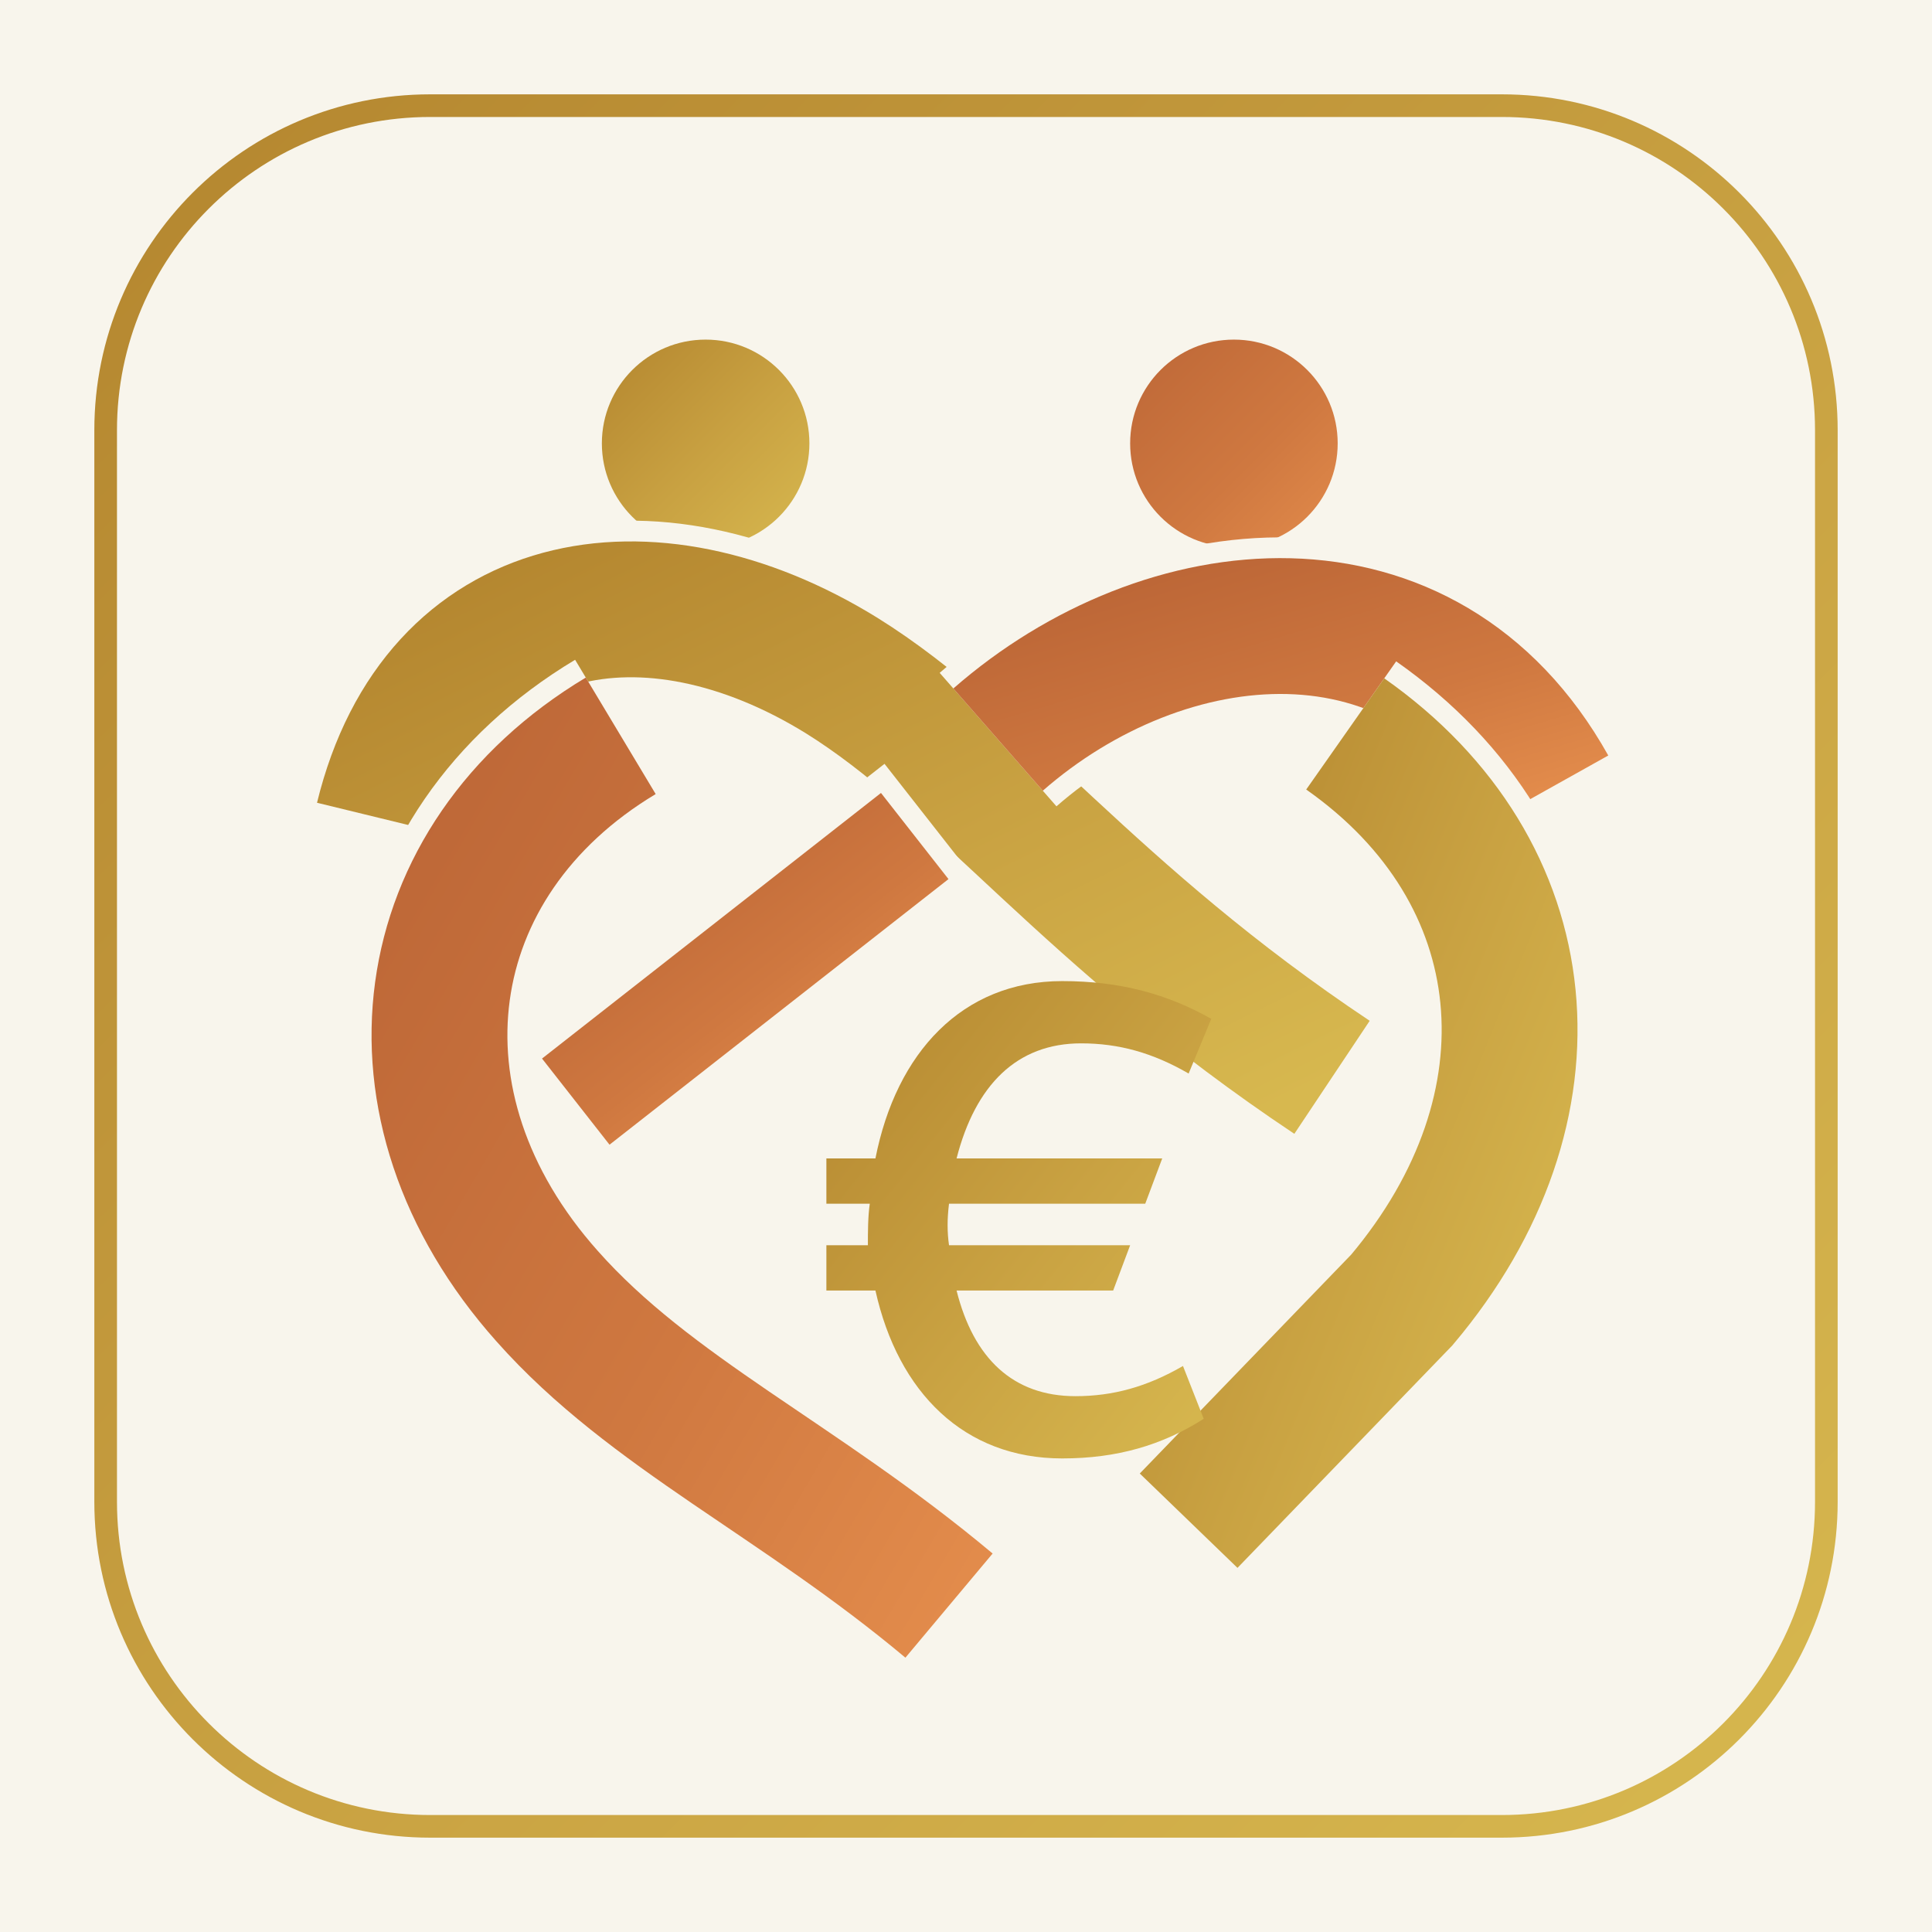
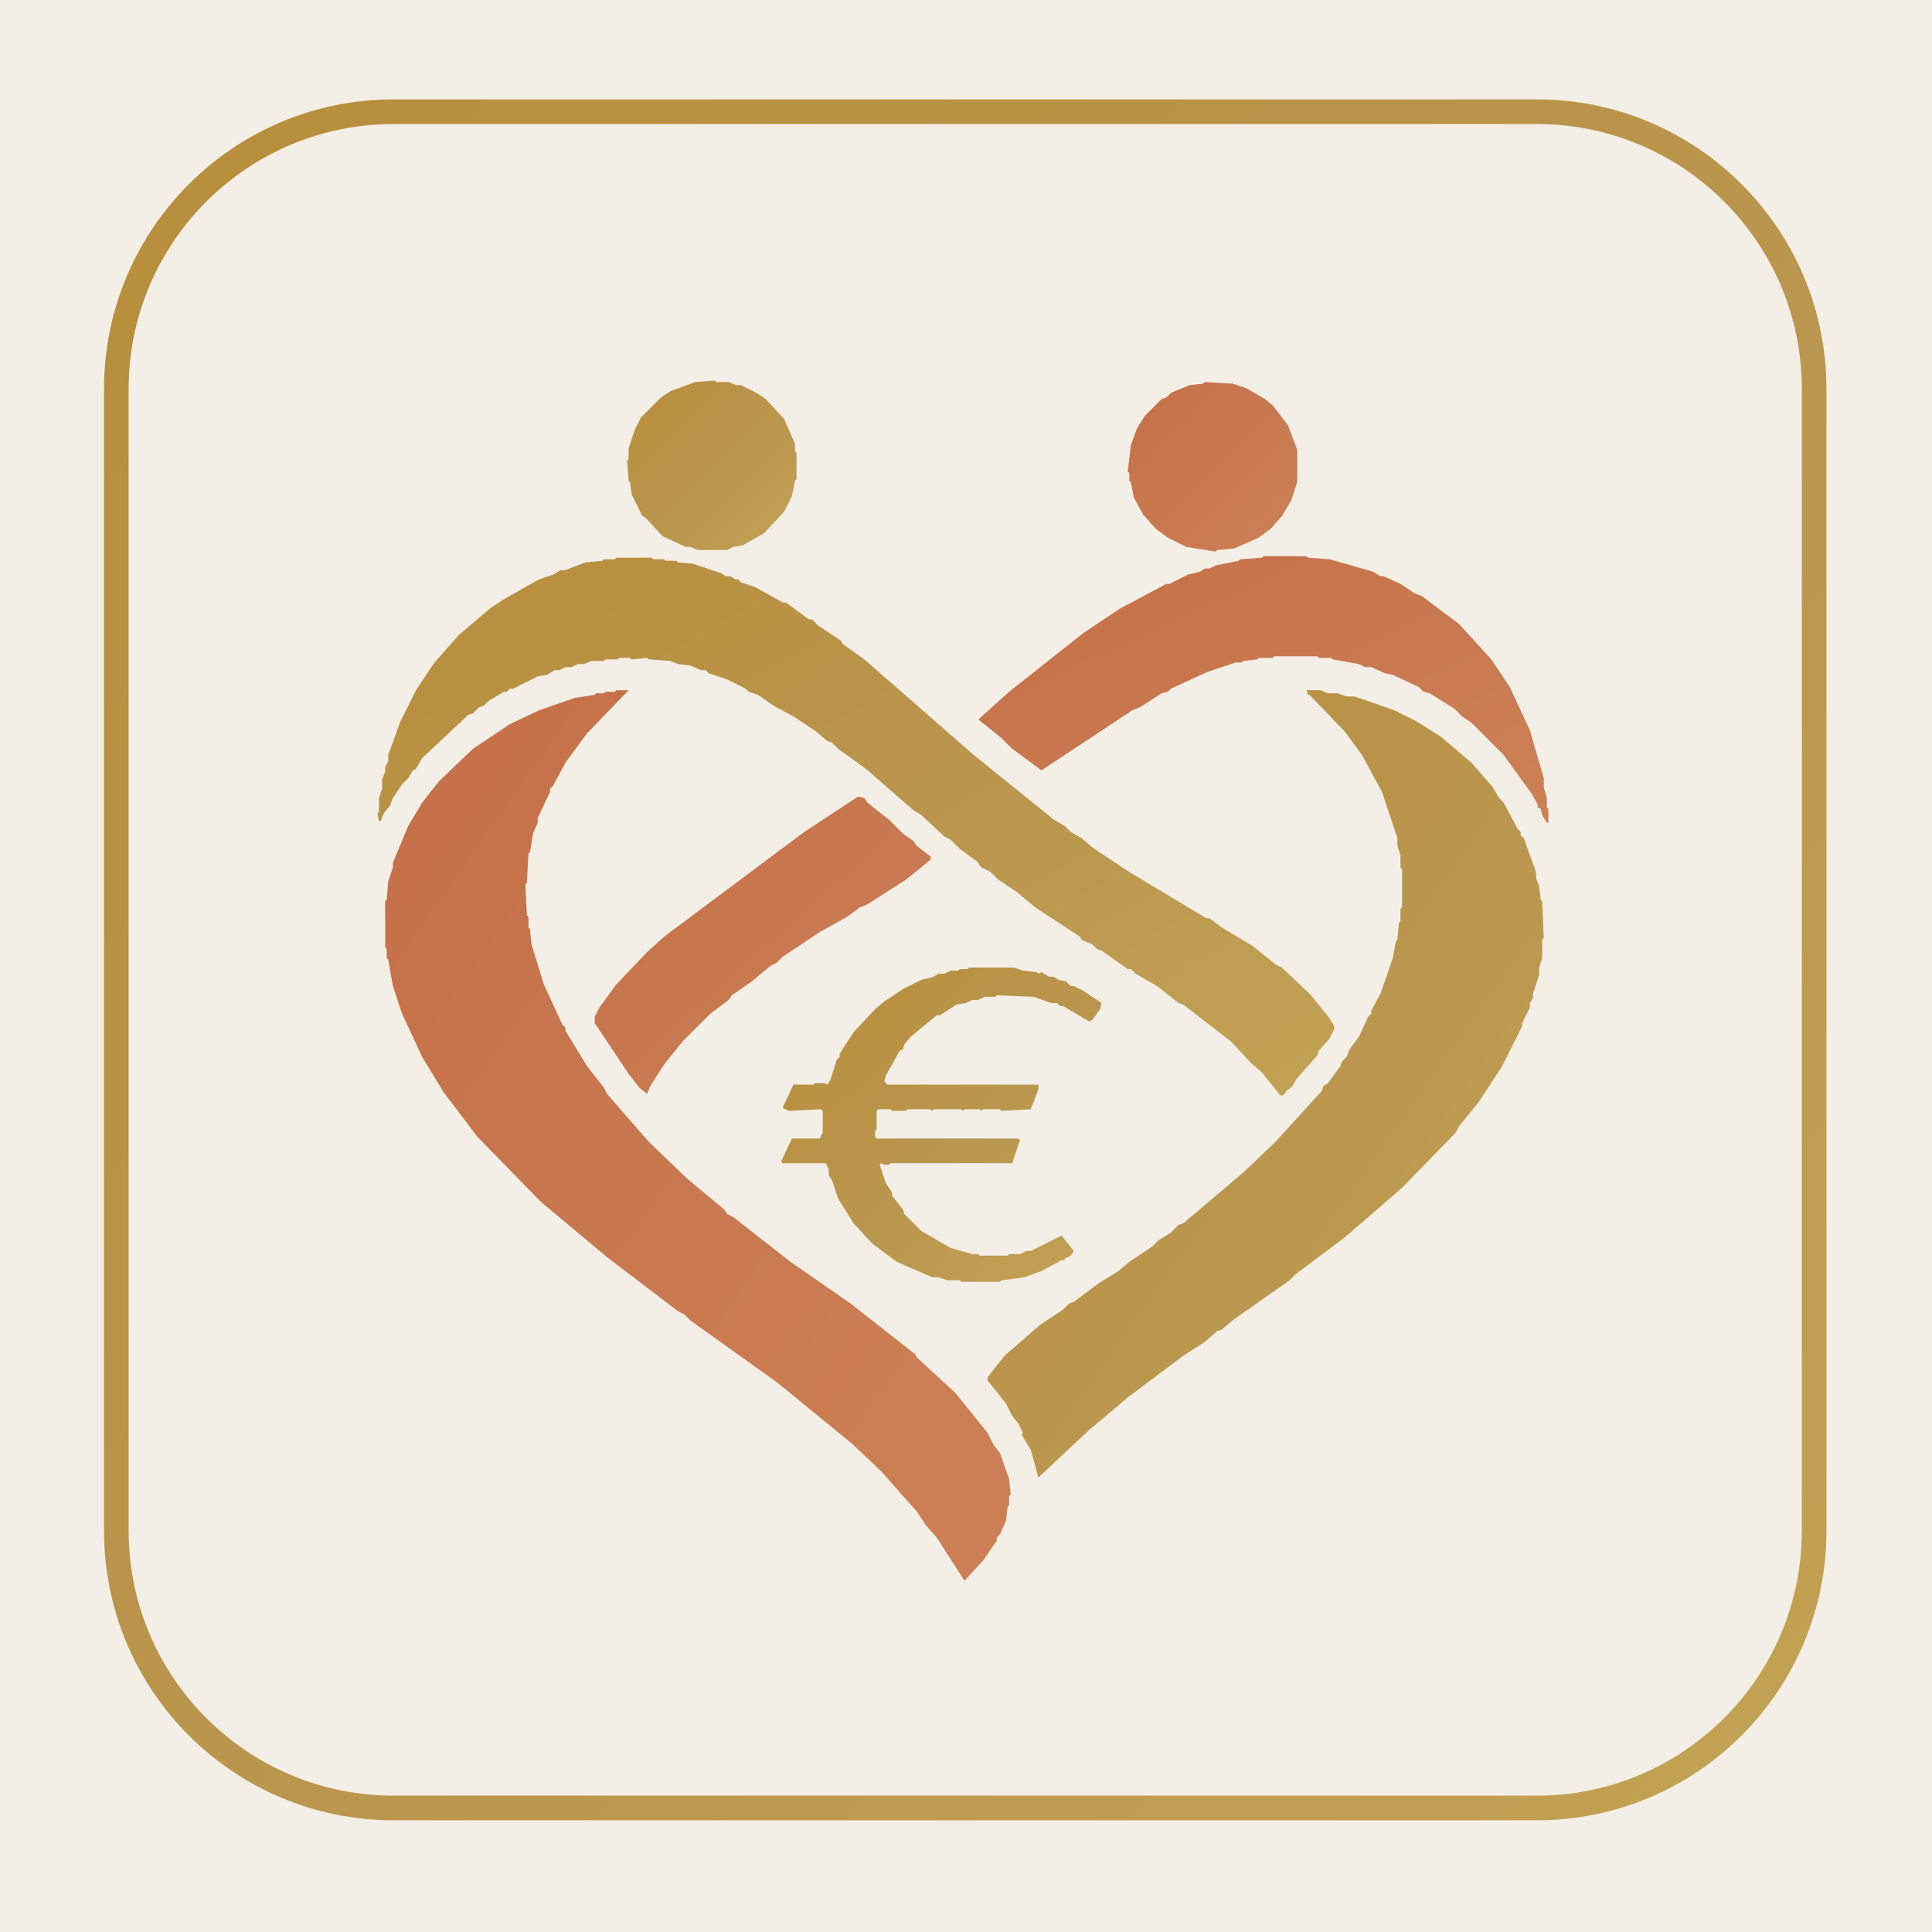
- <svg xmlns="http://www.w3.org/2000/svg" viewBox="0 0 1024 1024">
+ <svg xmlns="http://www.w3.org/2000/svg" viewBox="0 0 1254 1254">
  <defs>
    <linearGradient id="gold" x1="0" y1="0" x2="1" y2="1">
-       <stop offset="0" stop-color="#b4862f" />
-       <stop offset=".55" stop-color="#c9a242" />
-       <stop offset="1" stop-color="#d7b84f" />
+       <stop offset="0" stop-color="#b88e3b" />
+       <stop offset=".55" stop-color="#ba964e" />
+       <stop offset="1" stop-color="#c2a253" />
    </linearGradient>
    <linearGradient id="orange" x1="0" y1="0" x2="1" y2="1">
-       <stop offset="0" stop-color="#bd6737" />
-       <stop offset=".58" stop-color="#cf7840" />
-       <stop offset="1" stop-color="#e28b4b" />
+       <stop offset="0" stop-color="#c56f47" />
+       <stop offset=".58" stop-color="#c97a50" />
+       <stop offset="1" stop-color="#cd8055" />
    </linearGradient>
  </defs>
-   <rect width="1024" height="1024" fill="#f8f5ec" />
-   <rect x="56" y="56" width="912" height="912" rx="172" fill="none" stroke="url(#gold)" stroke-width="12" />
-   <circle cx="374" cy="235" r="55" fill="url(#gold)" />
-   <circle cx="654" cy="235" r="55" fill="url(#orange)" />
-   <path d="M203 434 C232 315 344 295 446 358 C520 404 577 485 706 571" fill="none" stroke="#f8f5ec" stroke-width="94" stroke-linecap="butt" />
-   <path d="M203 434 C232 315 344 295 446 358 C520 404 577 485 706 571" fill="none" stroke="url(#gold)" stroke-width="72" stroke-linecap="butt" />
-   <path d="M529 392 C617 315 755 300 821 418" fill="none" stroke="#f8f5ec" stroke-width="94" stroke-linecap="butt" />
-   <path d="M529 392 C617 315 755 300 821 418" fill="none" stroke="url(#orange)" stroke-width="72" stroke-linecap="butt" />
-   <path d="M713 389 C817 462 829 587 743 689 L630 806" fill="none" stroke="#f8f5ec" stroke-width="94" stroke-linecap="butt" />
-   <path d="M713 389 C817 462 829 587 743 689 L630 806" fill="none" stroke="url(#gold)" stroke-width="72" stroke-linecap="butt" />
-   <path d="M329 390 C219 456 200 586 290 687 C345 749 423 784 503 851" fill="none" stroke="#f8f5ec" stroke-width="94" stroke-linecap="butt" />
-   <path d="M329 390 C219 456 200 586 290 687 C345 749 423 784 503 851" fill="none" stroke="url(#orange)" stroke-width="72" stroke-linecap="butt" />
-   <path d="M328 566 L462 461" fill="none" stroke="#f8f5ec" stroke-width="80" stroke-linecap="square" />
-   <path d="M328 566 L462 461" fill="none" stroke="url(#orange)" stroke-width="58" stroke-linecap="square" />
-   <g fill="url(#gold)">
-     <path d="M563 520 C510 520 475 558 464 614 H438 V638 H461 C460 645 460 653 460 660 H438 V684 H464 C476 738 511 773 563 773 C592 773 616 766 638 752 L627 724 C608 735 590 740 570 740 C537 740 516 720 507 684 H590 L599 660 H503 C502 653 502 646 503 638 H607 L616 614 H507 C517 575 539 553 573 553 C593 553 611 558 630 569 L642 540 C619 527 594 520 563 520 Z" />
-   </g>
+   <rect width="1254" height="1254" fill="#f3efe7" />
+   <rect x="75.5" y="72.5" width="1102" height="1101" rx="180" fill="none" stroke="url(#gold)" stroke-width="16" />
+   <path d="M905,461 879,452 874,452 868,450 862,450 857,448 848,448 849,451 850,451 873,475 884,490 897,514 907,544 907,549 909,555 909,563 910,564 910,589 909,590 909,598 908,599 907,610 906,611 904,622 896,645 890,656 890,658 888,660 882,673 876,681 874,686 871,689 870,692 862,703 859,705 858,708 828,741 807,761 768,794 765,795 760,800 752,805 748,809 733,819 726,825 713,833 697,845 694,846 690,850 675,860 652,880 641,894 641,896 653,911 657,919 661,924 664,930 663,931 669,941 674,959 706,929 732,907 768,880 782,871 790,864 793,863 800,857 837,831 841,827 873,803 910,771 945,735 947,731 960,715 975,692 988,666 988,664 993,654 993,651 995,648 995,645 999,633 999,628 1001,622 1001,610 1002,609 1001,585 1000,584 999,575 997,570 997,566 989,544 987,542 987,540 985,538 976,521 973,518 969,511 955,495 935,478 919,468Z" fill="url(#gold)" />
+   <path d="M252,490 252,494 250,498 250,501 248,506 248,512 246,518 246,527 245,528 246,533 247,533 249,528 253,523 255,518 261,509 265,505 268,500 270,499 274,492 304,464 307,463 311,459 314,458 317,455 327,449 329,449 331,447 333,447 349,439 355,438 360,435 363,435 367,433 371,433 375,431 379,431 384,429 392,429 393,428 401,428 402,427 409,427 410,428 420,427 421,428 435,429 440,431 448,432 455,435 458,435 460,437 472,441 484,447 486,449 492,451 502,458 515,465 530,475 537,481 540,482 544,486 562,499 593,526 598,529 613,543 617,545 623,551 634,559 637,563 643,566 648,571 660,579 672,589 701,608 702,610 709,613 712,616 715,617 732,629 734,629 737,632 751,640 765,651 768,652 799,676 812,690 819,696 831,711 833,711 835,708 839,705 841,701 855,685 856,682 863,674 866,668 866,666 863,661 851,646 832,628 828,626 813,614 793,602 785,596 783,596 733,566 709,550 702,544 695,540 691,536 684,532 632,490 561,428 547,418 546,416 531,406 527,402 525,402 510,391 508,391 490,381 481,378 479,376 477,376 474,374 471,374 468,372 450,366 440,365 439,364 432,364 431,363 424,363 423,362 400,362 399,363 392,363 391,364 380,365 367,370 364,370 359,373 350,376 327,389 318,395 298,412 282,430 270,448 260,468Z" fill="url(#gold)" />
+   <path d="M629,628 628,629 623,629 622,630 617,630 613,632 609,632 606,634 598,636 586,642 574,650 568,655 554,670 545,684 545,686 543,688 539,701 537,704 535,703 529,703 528,704 515,704 508,719 512,721 533,720 534,721 534,735 532,739 514,739 507,754 508,755 536,755 538,759 538,763 540,766 544,778 554,794 566,807 582,819 605,829 609,829 615,831 623,831 624,832 649,832 650,831 665,829 676,825 689,818 691,818 691,817 695,815 697,812 689,802 669,812 666,812 662,814 655,814 654,815 636,815 635,814 631,814 617,810 598,799 587,788 586,785 579,776 579,774 575,768 571,756 572,755 574,756 577,756 578,755 657,755 662,740 661,739 569,739 568,738 568,734 569,733 569,721 570,720 578,720 579,721 588,721 589,720 604,720 605,721 606,720 624,720 625,721 626,720 636,720 637,721 638,720 649,720 650,721 669,720 674,707 674,704 576,704 574,702 575,698 584,682 586,681 587,678 591,673 608,659 610,659 621,652 627,651 631,649 635,649 639,647 646,647 647,646 671,647 682,651 686,651 688,653 690,653 707,663 709,662 714,655 715,651 703,643 697,640 695,640 692,637 687,636 684,634 681,634 676,631 674,632 673,631 664,630 658,628Z" fill="url(#gold)" />
+   <path d="M451,248 435,254 429,258 416,271 412,279 408,291 408,298 407,299 408,312 409,313 410,321 417,335 419,336 430,348 445,355 448,355 453,357 472,357 476,355 482,354 496,346 509,332 514,322 516,312 517,311 517,294 516,293 516,288 509,272 497,259 491,255 481,250 478,250 473,248 465,248 464,247Z" fill="url(#gold)" />
+   <path d="M331,470 307,486 285,507 274,521 265,536 255,560 255,563 252,572 251,584 250,585 250,615 251,616 251,622 252,623 255,640 261,658 274,686 288,709 310,738 351,780 394,816 440,851 444,853 448,857 504,897 553,937 572,955 595,981 601,990 608,998 626,1026 638,1013 647,1000 647,998 649,996 653,987 654,978 655,977 655,971 656,970 655,960 649,943 645,938 641,930 620,904 595,881 594,879 552,846 513,819 476,790 472,788 470,785 446,765 421,741 394,710 392,706 381,692 367,669 367,667 365,665 353,639 345,613 344,603 343,602 343,595 342,594 341,574 342,573 343,554 344,553 346,541 349,534 349,531 357,514 357,512 359,510 367,495 381,476 408,448 400,448 399,449 393,449 392,450 387,450 386,451 373,453 350,461Z" fill="url(#orange)" />
+   <path d="M635,467 650,479 657,486 676,500 735,461 740,459 754,450 758,449 760,447 784,436 802,430 806,430 807,429 816,428 817,427 826,427 827,426 855,426 856,427 864,427 865,428 882,431 886,433 890,433 899,437 904,438 921,446 924,449 928,450 944,460 949,465 955,469 976,490 994,515 998,522 998,524 1000,525 1001,529 1004,534 1005,534 1005,525 1004,524 1004,518 1002,511 1002,505 993,474 980,446 968,428 947,405 923,387 918,385 909,379 898,374 896,374 891,371 863,363 849,362 848,361 820,361 819,362 805,363 804,364 789,367 785,369 782,369 779,371 771,373 759,379 757,379 727,395 703,411 655,449Z" fill="url(#orange)" />
+   <path d="M604,556 595,549 593,546 586,541 577,532 563,521 561,518 557,517 522,540 431,608 420,618 400,639 389,654 386,660 386,664 408,697 415,706 420,710 422,705 431,691 443,676 461,658 473,649 475,646 488,637 500,627 504,625 508,621 532,605 550,595 558,589 563,587 588,571 604,558Z" fill="url(#orange)" />
+   <path d="M782,248 781,249 772,250 760,255 757,258 754,259 743,270 738,278 734,289 732,306 733,307 733,312 734,313 736,323 742,334 750,343 758,349 770,355 789,358 790,357 801,356 817,349 825,343 832,335 838,325 842,313 842,292 836,276 826,263 821,259 809,252 800,249Z" fill="url(#orange)" />
</svg>
